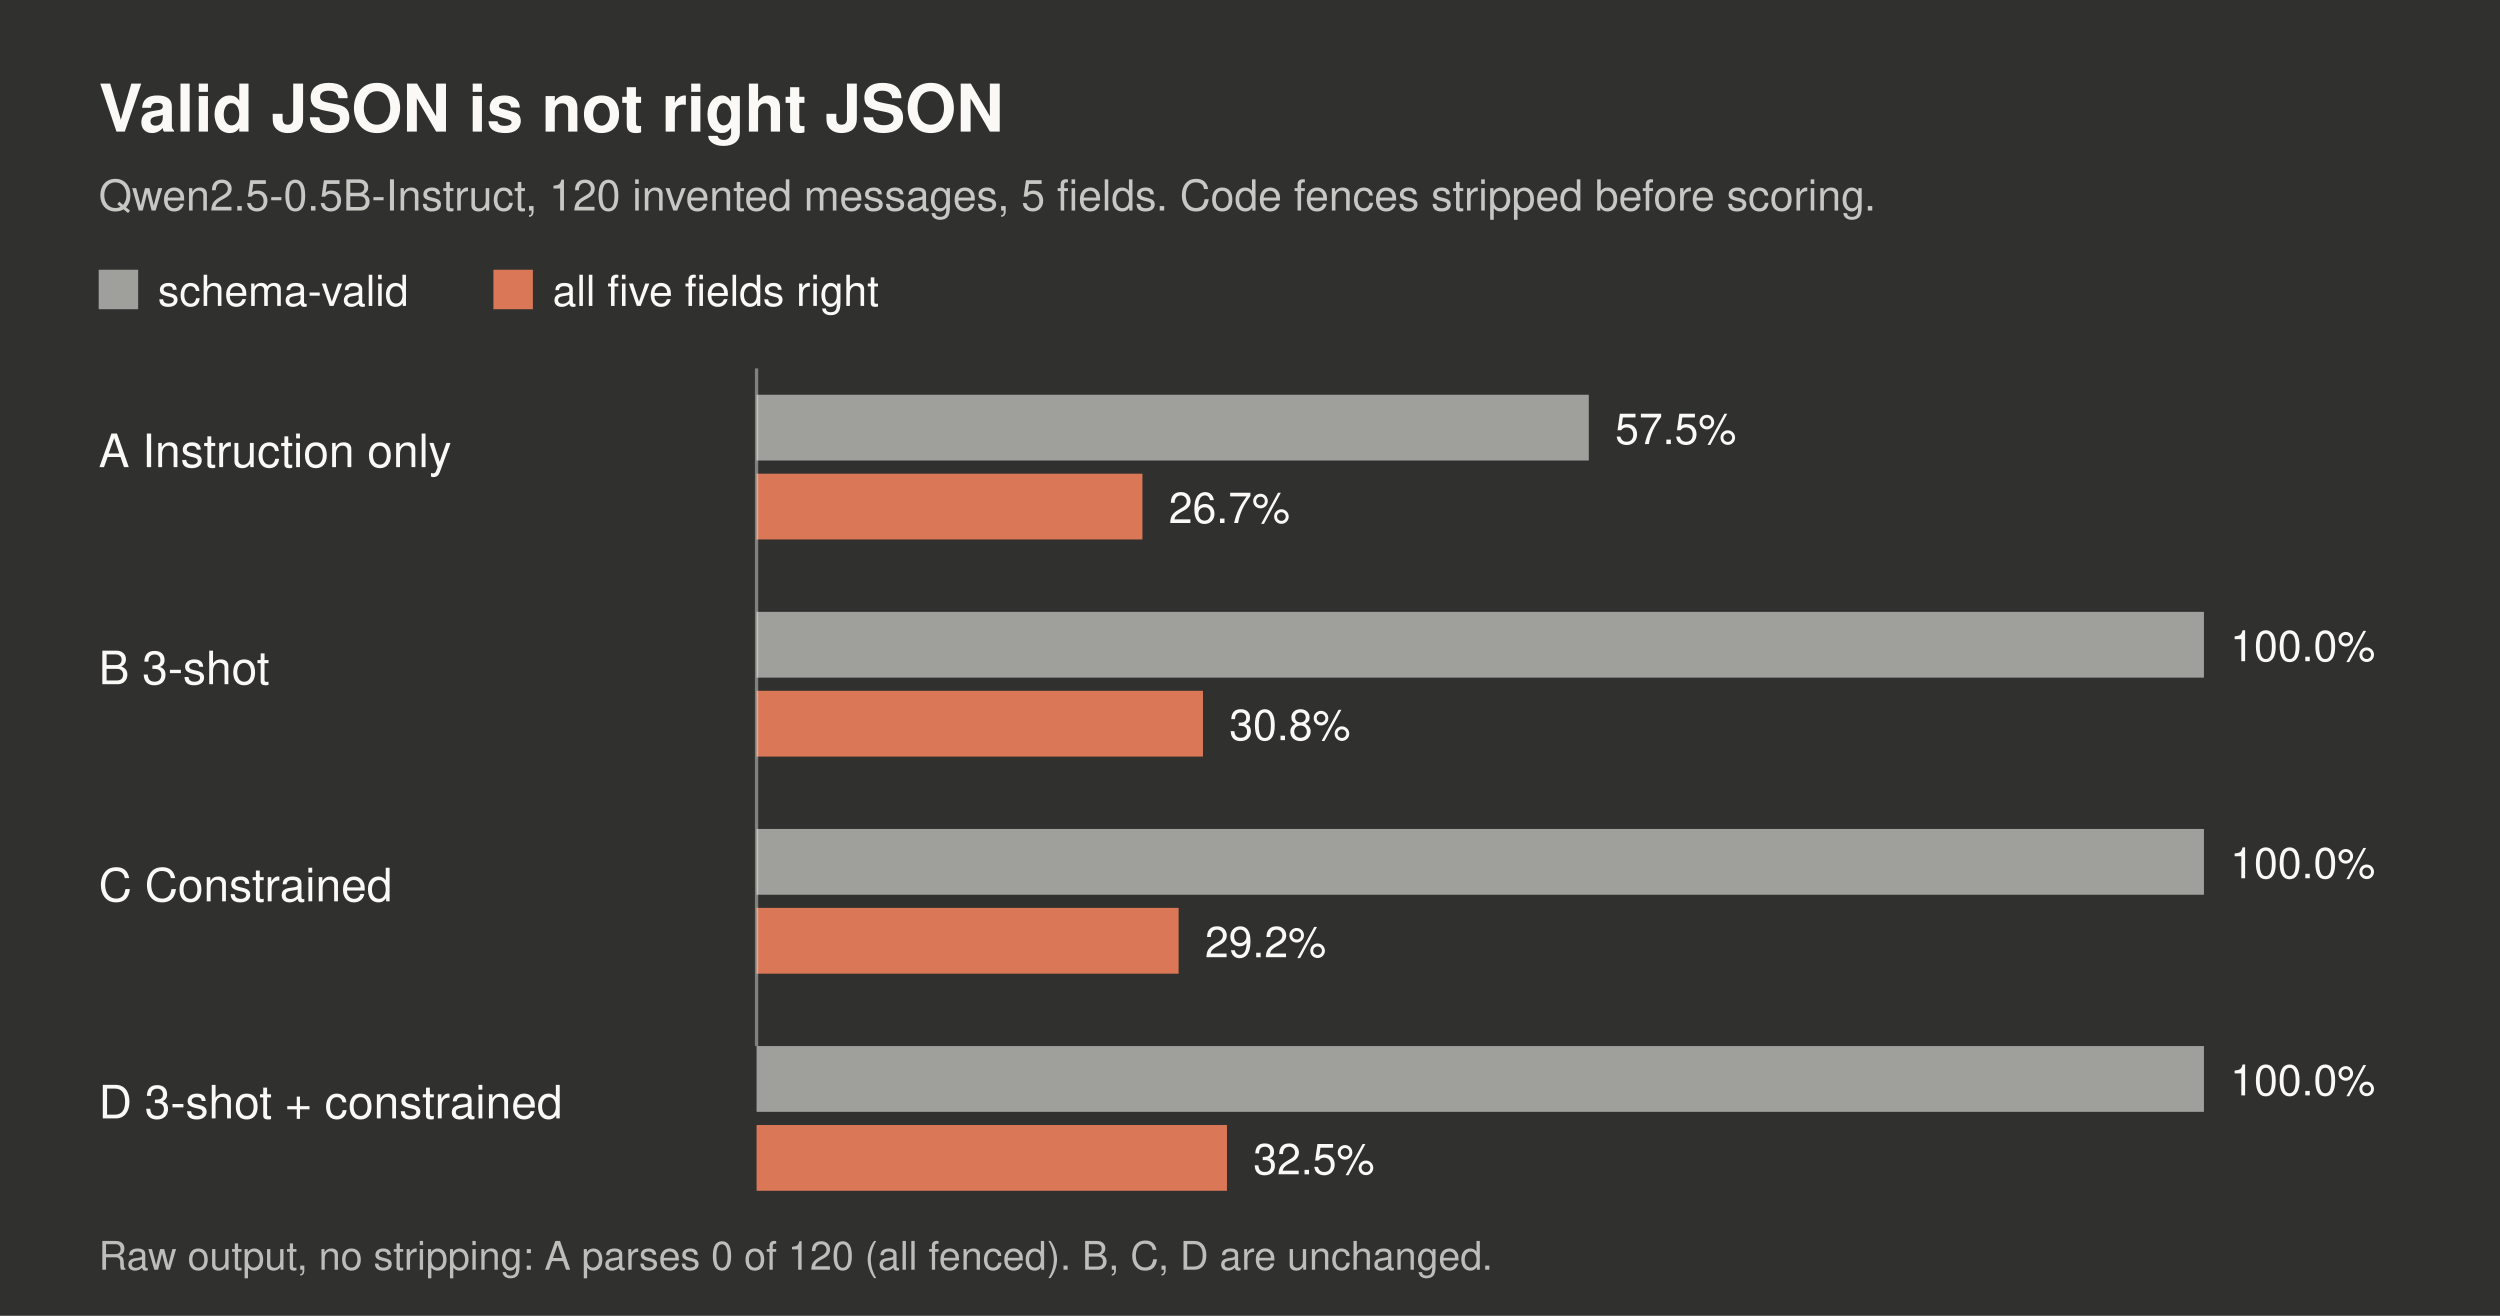
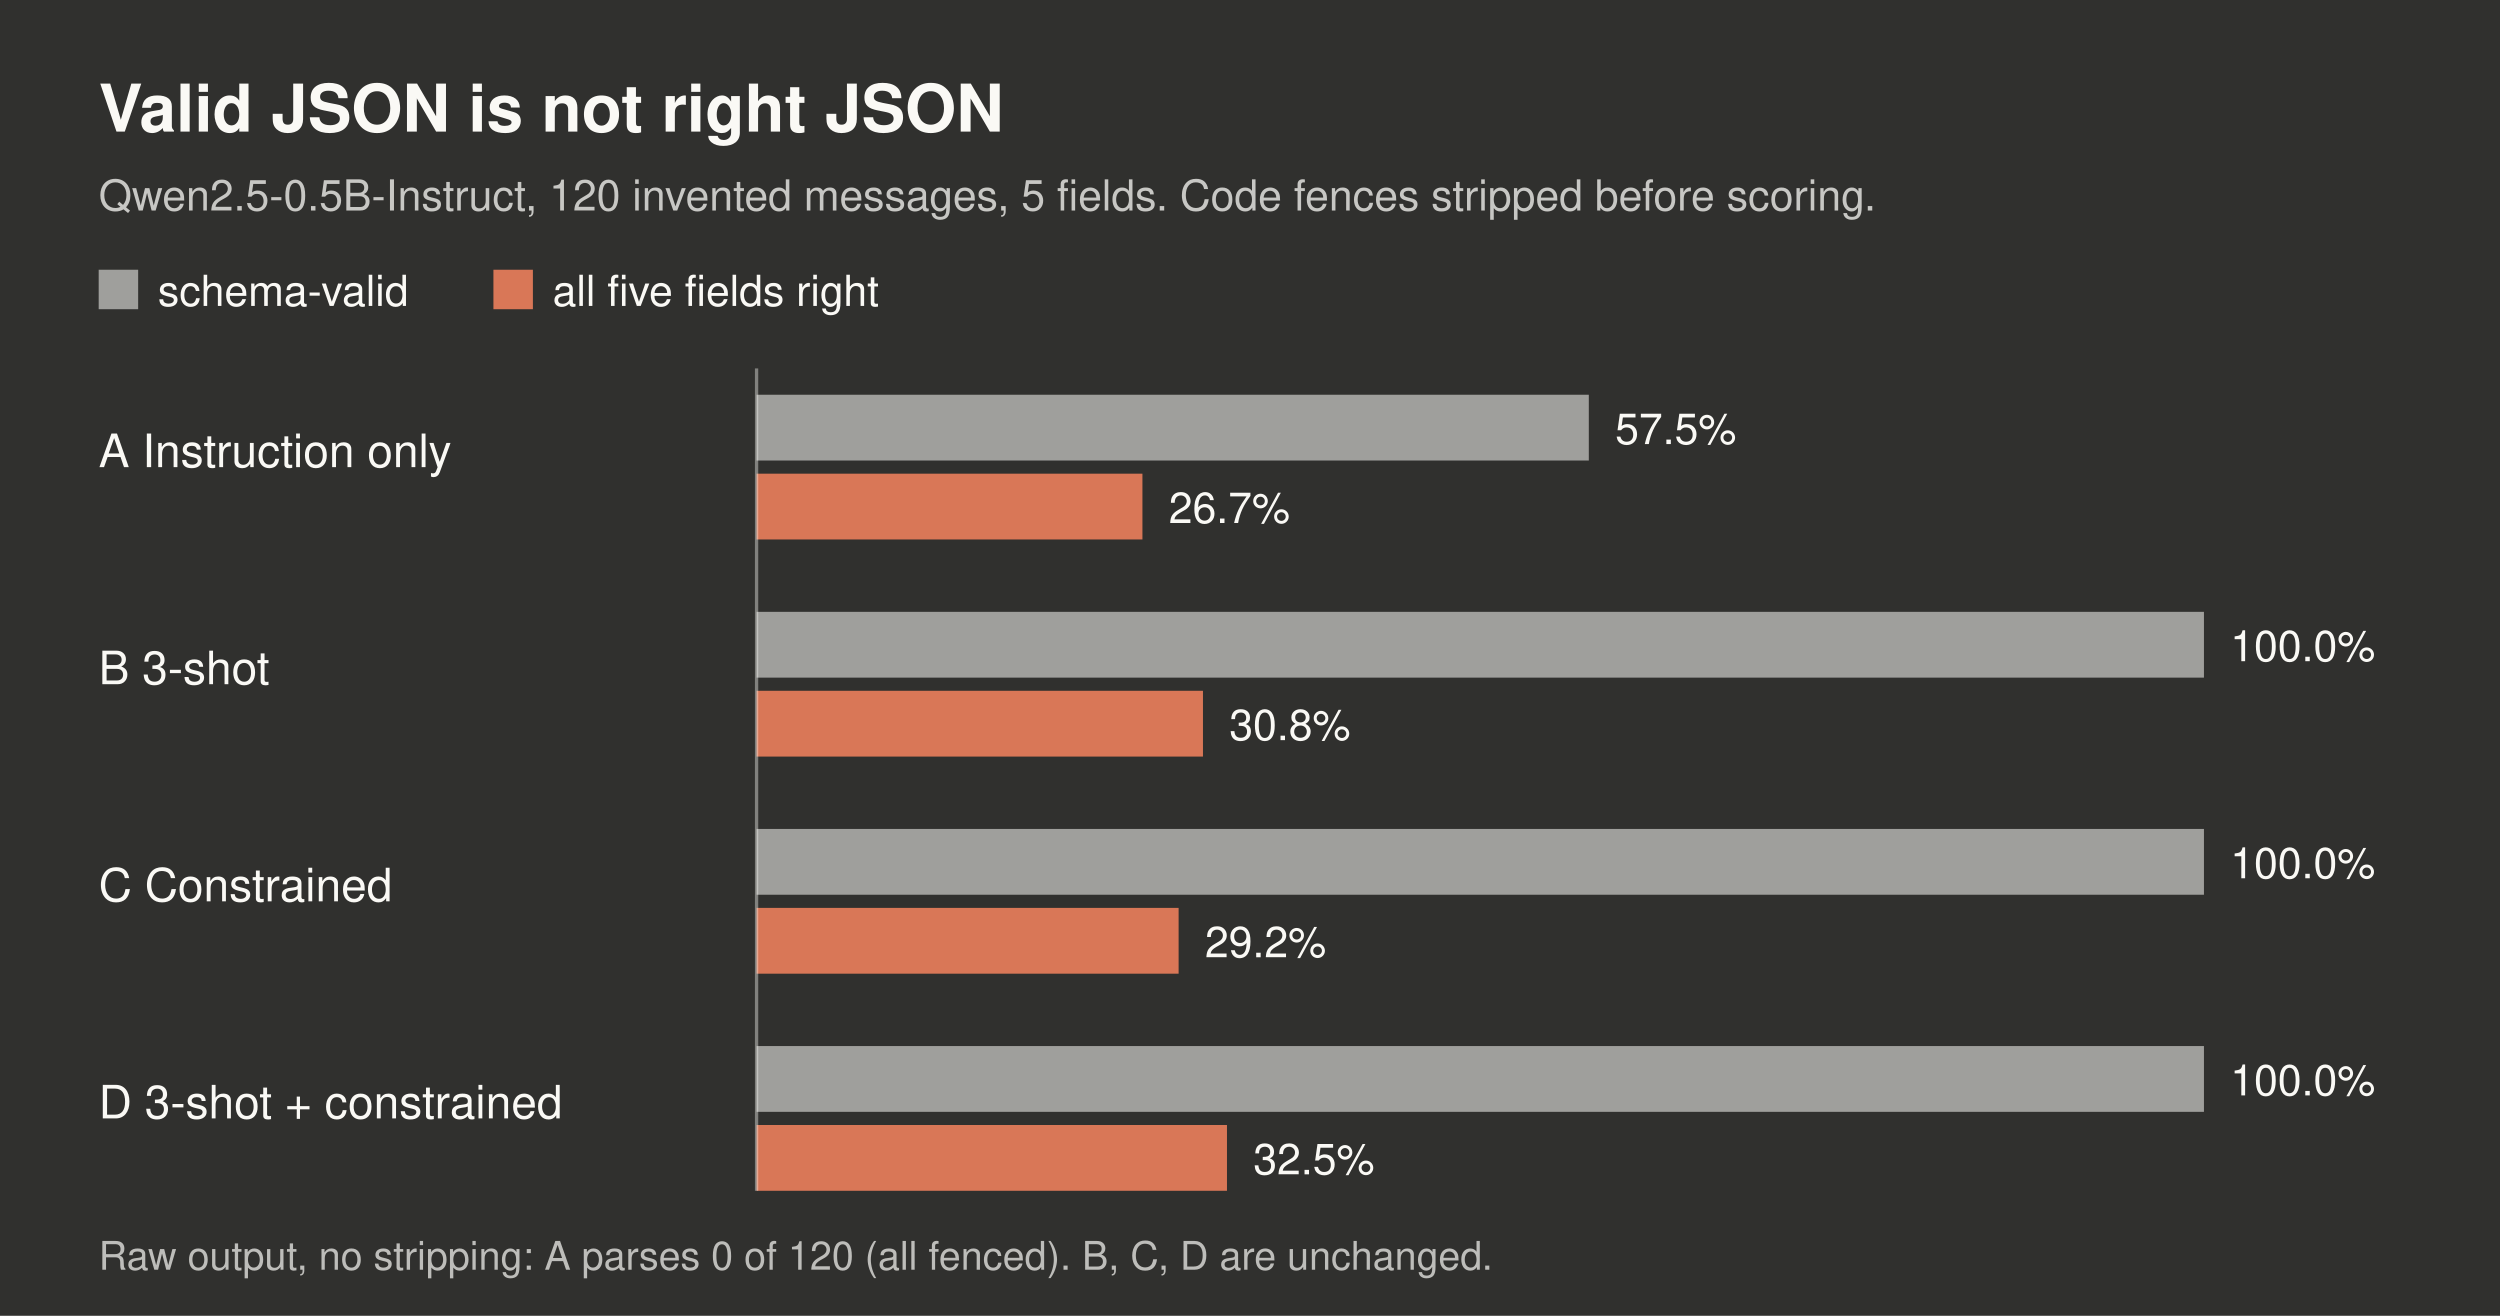
<svg xmlns="http://www.w3.org/2000/svg" viewBox="0 0 760 400" width="760" height="400" role="img" font-family="Helvetica, Arial, sans-serif">
  <rect width="760" height="400" fill="#30302E" />
  <text x="30" y="40" font-size="20" font-weight="700" fill="#FAF9F5">Valid JSON is not right JSON</text>
  <text x="30" y="64" font-size="13" fill="#FAF9F5" opacity="0.75">Qwen2.5-0.5B-Instruct, 120 invented messages, 5 fields. Code fences stripped before scoring.</text>
  <rect x="30" y="82" width="12" height="12" fill="#FAF9F5" opacity="0.55" />
  <text x="48" y="93" font-size="13" fill="#FAF9F5">schema-valid</text>
  <rect x="150" y="82" width="12" height="12" fill="#D97757" />
  <text x="168" y="93" font-size="13" fill="#FAF9F5">all five fields right</text>
  <text x="30" y="142" font-size="14" fill="#FAF9F5">A  Instruction only</text>
  <rect x="230" y="120" width="253.0" height="20" fill="#FAF9F5" opacity="0.55" />
  <text x="491.0" y="135" font-size="13" fill="#FAF9F5">57.5%</text>
  <rect x="230" y="144" width="117.3" height="20" fill="#D97757" />
  <text x="355.3" y="159" font-size="13" fill="#FAF9F5">26.7%</text>
  <text x="30" y="208" font-size="14" fill="#FAF9F5">B  3-shot</text>
  <rect x="230" y="186" width="440.0" height="20" fill="#FAF9F5" opacity="0.55" />
  <text x="678.0" y="201" font-size="13" fill="#FAF9F5">100.0%</text>
  <rect x="230" y="210" width="135.7" height="20" fill="#D97757" />
  <text x="373.7" y="225" font-size="13" fill="#FAF9F5">30.8%</text>
  <text x="30" y="274" font-size="14" fill="#FAF9F5">C  Constrained</text>
  <rect x="230" y="252" width="440.0" height="20" fill="#FAF9F5" opacity="0.55" />
  <text x="678.0" y="267" font-size="13" fill="#FAF9F5">100.0%</text>
  <rect x="230" y="276" width="128.3" height="20" fill="#D97757" />
  <text x="366.3" y="291" font-size="13" fill="#FAF9F5">29.2%</text>
  <text x="30" y="340" font-size="14" fill="#FAF9F5">D  3-shot + constrained</text>
  <rect x="230" y="318" width="440.0" height="20" fill="#FAF9F5" opacity="0.55" />
  <text x="678.0" y="333" font-size="13" fill="#FAF9F5">100.0%</text>
  <rect x="230" y="342" width="143.0" height="20" fill="#D97757" />
  <text x="381.0" y="357" font-size="13" fill="#FAF9F5">32.5%</text>
-   <line x1="230" y1="112" x2="230" y2="318" stroke="#FAF9F5" opacity="0.4" />
+   <line x1="230" y1="112" x2="230" y2="362" stroke="#FAF9F5" opacity="0.4" />
  <text x="30" y="386" font-size="12" fill="#FAF9F5" opacity="0.7">Raw output, no stripping: A parses 0 of 120 (all fenced). B, C, D are unchanged.</text>
</svg>
